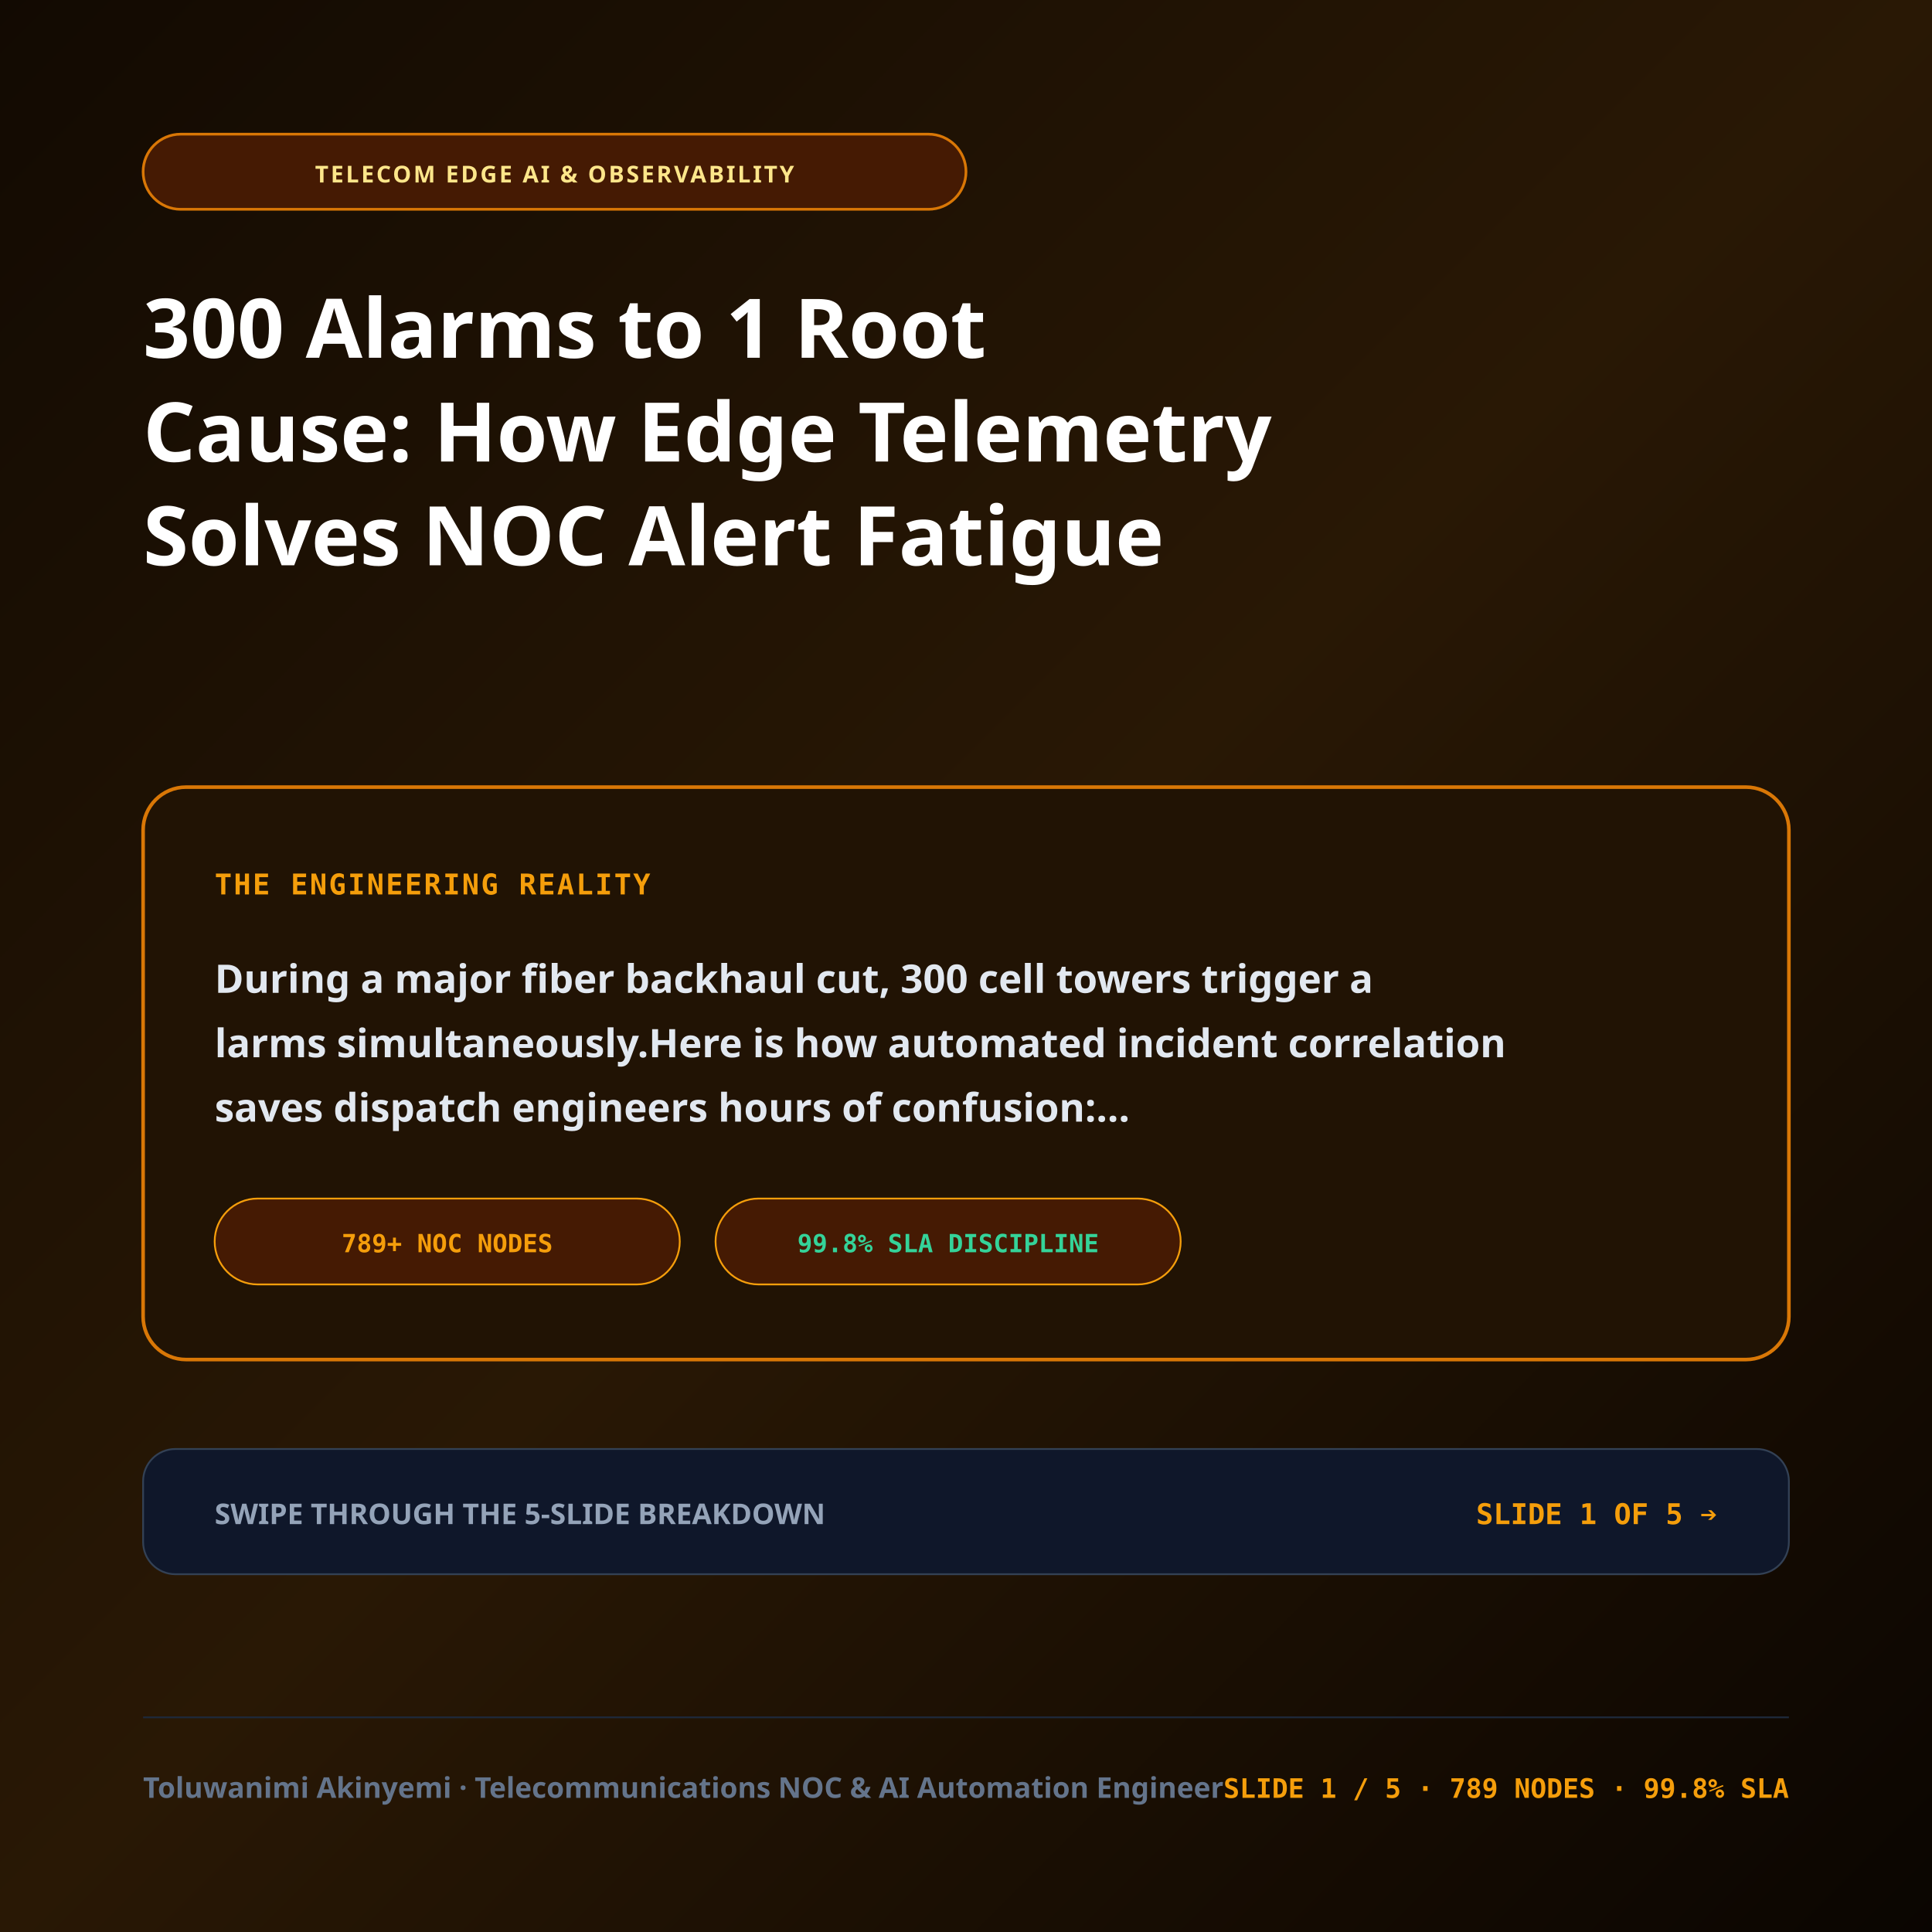
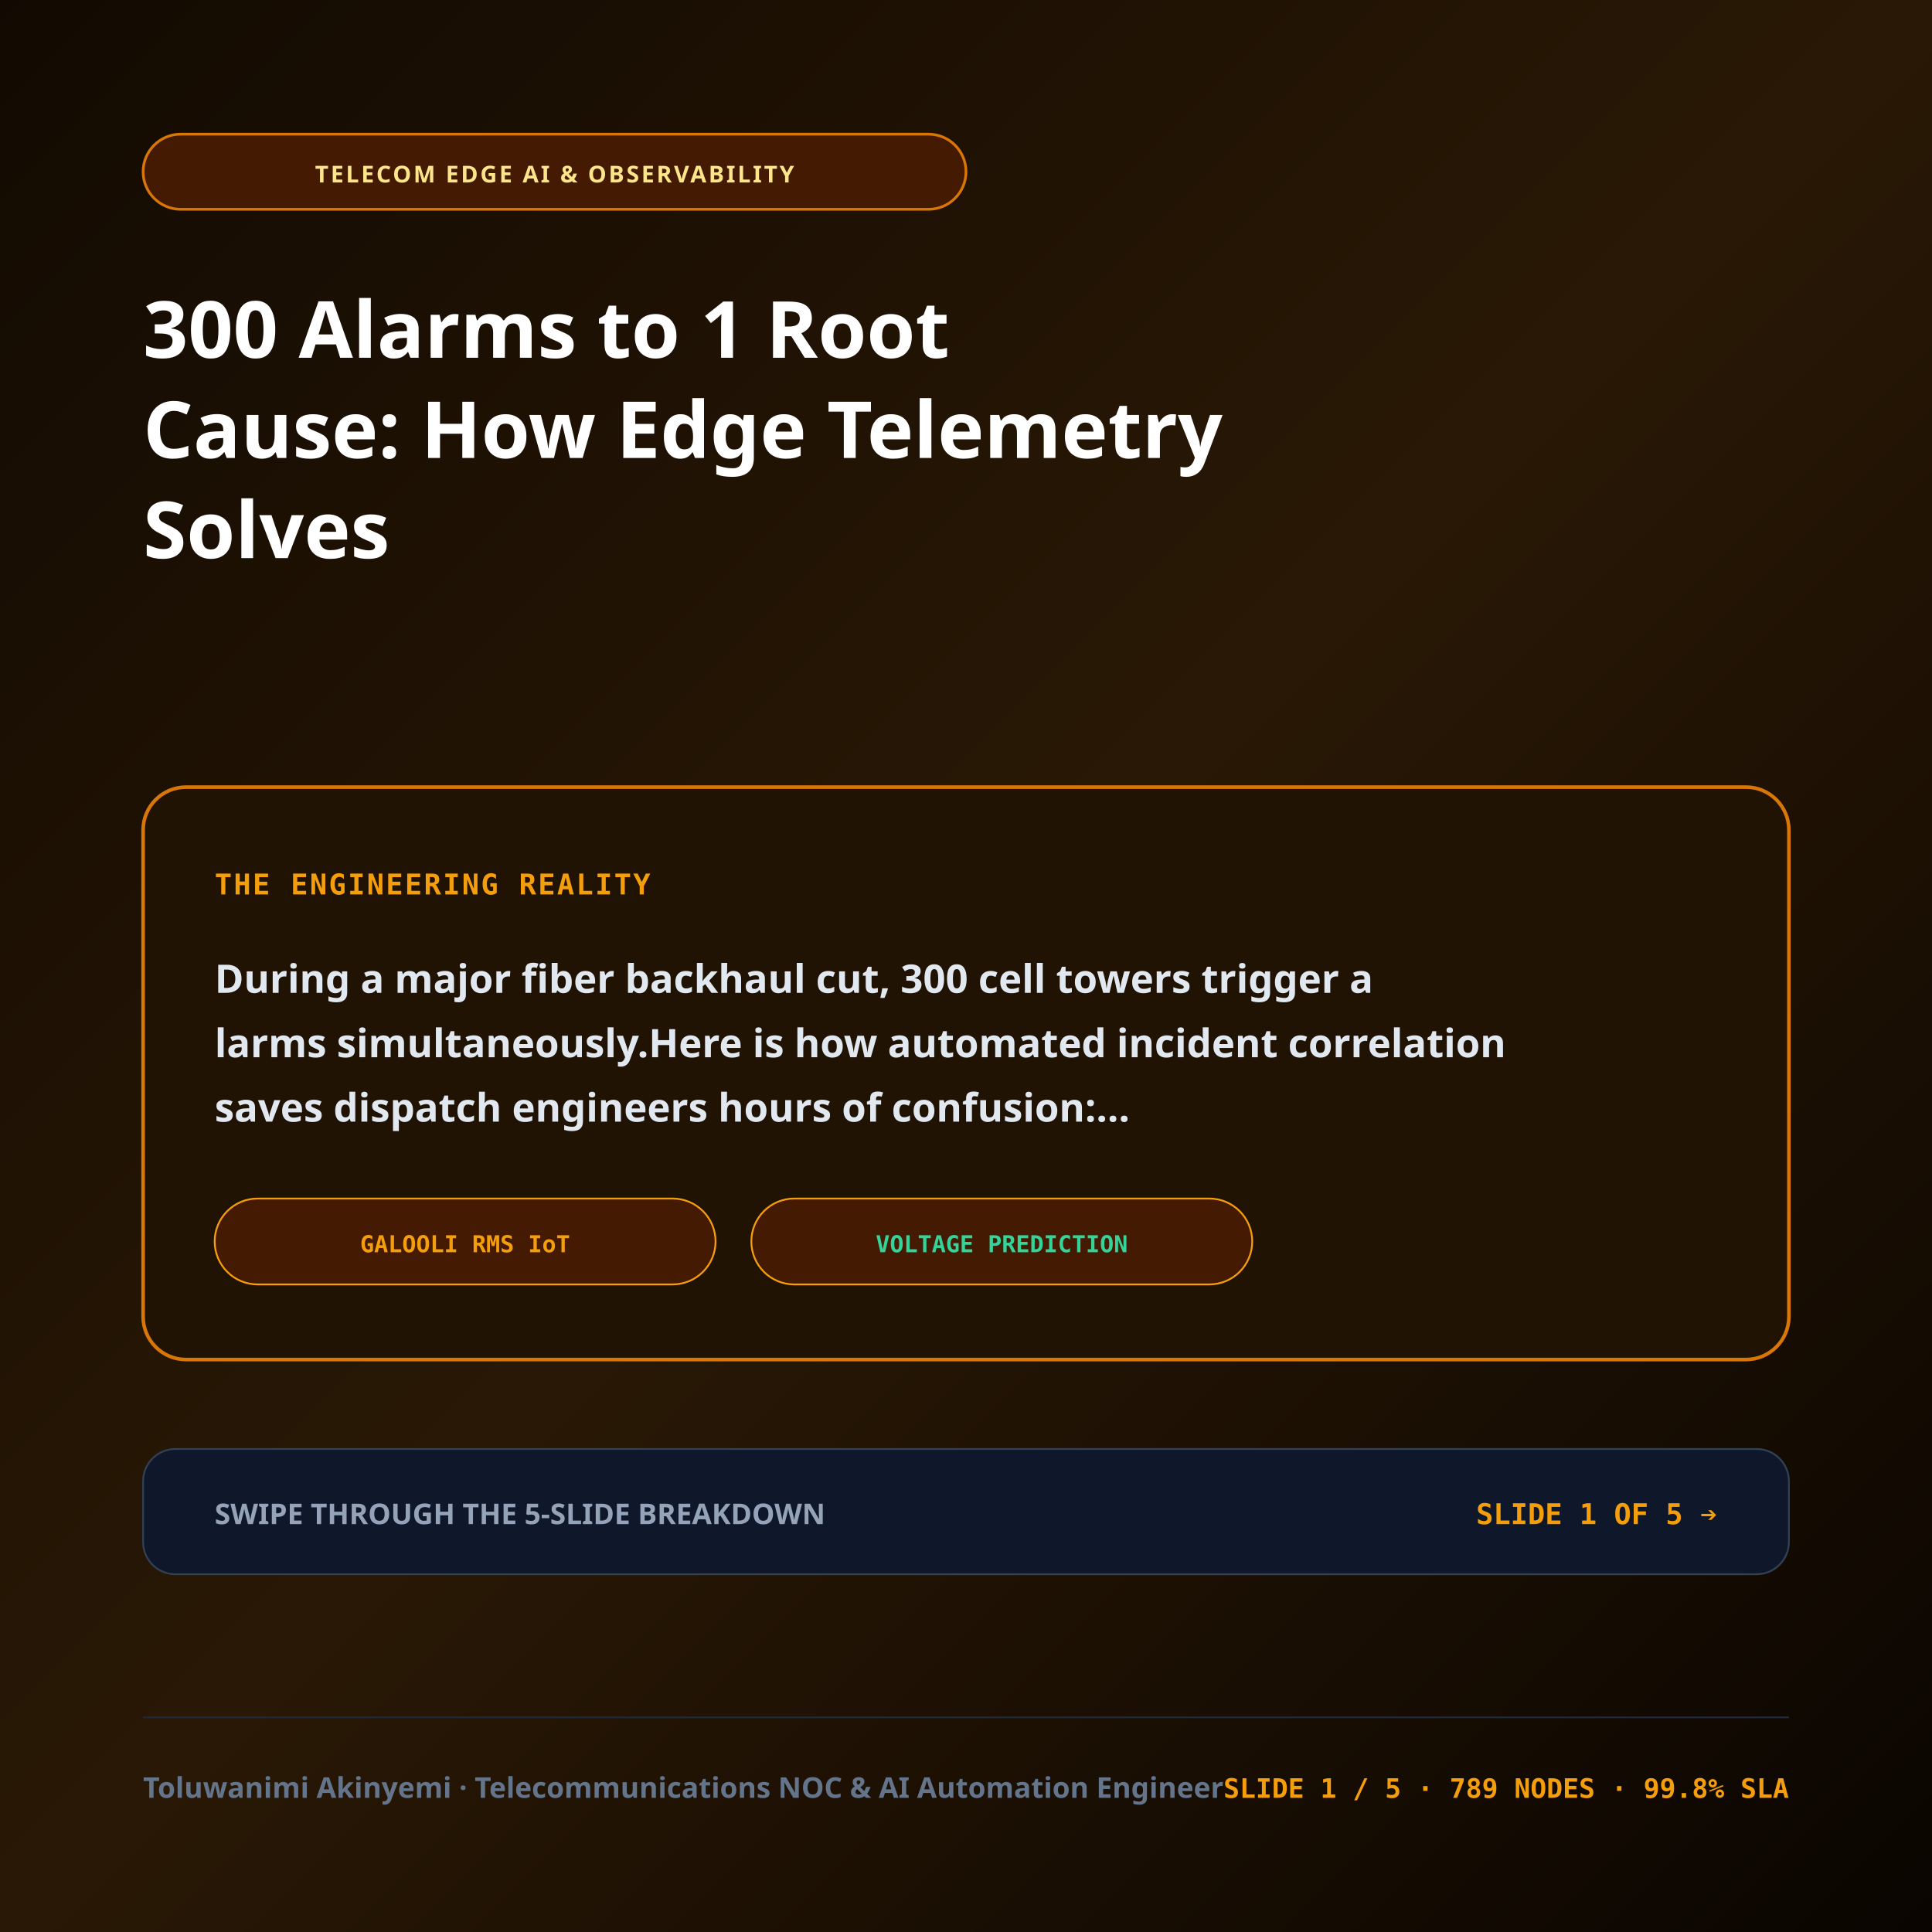
<svg xmlns="http://www.w3.org/2000/svg" viewBox="0 0 1080 1080" width="1080" height="1080">
  <defs>
    <linearGradient id="bg_post-2198a4ec_s1" x1="0%" y1="0%" x2="100%" y2="100%">
      <stop offset="0%" stop-color="#120A02" />
      <stop offset="50%" stop-color="#291805" />
      <stop offset="100%" stop-color="#0A0501" />
    </linearGradient>
  </defs>
  <rect width="1080" height="1080" fill="url(#bg_post-2198a4ec_s1)" />
  <rect x="80" y="75" width="460" height="42" rx="21" fill="#451A03" stroke="#D97706" stroke-width="1.5" />
  <text x="310" y="102" fill="#FDE68A" font-family="'Plus Jakarta Sans', system-ui, sans-serif" font-size="13" font-weight="800" letter-spacing="1.2" text-anchor="middle">TELECOM EDGE AI &amp; OBSERVABILITY</text>
-   <text x="80" y="200" fill="#FFFFFF" font-family="'Plus Jakarta Sans', system-ui, sans-serif" font-size="46" font-weight="800">
+   <text x="80" y="200" fill="#FFFFFF" font-family="'Plus Jakarta Sans', system-ui, sans-serif" font-size="44" font-weight="800">
    <tspan x="80" dy="0">300 Alarms to 1 Root</tspan>
-     <tspan x="80" dy="58">Cause: How Edge Telemetry</tspan>
-     <tspan x="80" dy="58">Solves NOC Alert Fatigue</tspan>
+     <tspan x="80" dy="56">Cause: How Edge Telemetry</tspan>
+     <tspan x="80" dy="56">Solves</tspan>
  </text>
  <rect x="80" y="440" width="920" height="320" rx="24" fill="#211304" stroke="#D97706" stroke-width="2" />
  <text x="120" y="500" fill="#F59E0B" font-family="'JetBrains Mono', monospace" font-size="16" font-weight="700" letter-spacing="1">THE ENGINEERING REALITY</text>
-   <text x="120" y="555" fill="#E2E8F0" font-family="'Plus Jakarta Sans', sans-serif" font-size="22" font-weight="600" width="840">
+   <text x="120" y="555" fill="#E2E8F0" font-family="'Plus Jakarta Sans', sans-serif" font-size="22" font-weight="600">
    <tspan x="120" dy="0">During a major fiber backhaul cut, 300 cell towers trigger a</tspan>
    <tspan x="120" dy="36">larms simultaneously.
Here is how automated incident correlation </tspan>
    <tspan x="120" dy="36">saves dispatch engineers hours of confusion:...</tspan>
  </text>
  <g transform="translate(120, 670)">
-     <rect x="0" y="0" width="260" height="48" rx="24" fill="#451A03" stroke="#F59E0B" />
-     <text x="130" y="30" fill="#F59E0B" font-family="'JetBrains Mono', monospace" font-size="14" font-weight="800" text-anchor="middle">789+ NOC NODES</text>
-     <rect x="280" y="0" width="260" height="48" rx="24" fill="#451A03" stroke="#F59E0B" />
-     <text x="410" y="30" fill="#34D399" font-family="'JetBrains Mono', monospace" font-size="14" font-weight="800" text-anchor="middle">99.8% SLA DISCIPLINE</text>
+     <rect x="0" y="0" width="280" height="48" rx="24" fill="#451A03" stroke="#F59E0B" />
+     <text x="140" y="30" fill="#F59E0B" font-family="'JetBrains Mono', monospace" font-size="13" font-weight="800" text-anchor="middle">GALOOLI RMS IoT</text>
+     <rect x="300" y="0" width="280" height="48" rx="24" fill="#451A03" stroke="#F59E0B" />
+     <text x="440" y="30" fill="#34D399" font-family="'JetBrains Mono', monospace" font-size="13" font-weight="800" text-anchor="middle">VOLTAGE PREDICTION</text>
  </g>
  <g transform="translate(80, 810)">
    <rect x="0" y="0" width="920" height="70" rx="18" fill="#0F172A" stroke="#334155" />
    <text x="40" y="42" fill="#94A3B8" font-family="'Plus Jakarta Sans', sans-serif" font-size="16" font-weight="600">SWIPE THROUGH THE 5-SLIDE BREAKDOWN</text>
    <text x="880" y="42" fill="#F59E0B" font-family="'JetBrains Mono', monospace" font-size="16" font-weight="800" text-anchor="end">SLIDE 1 OF 5 ➔</text>
  </g>
  <line x1="80" y1="960" x2="1000" y2="960" stroke="#1E293B" stroke-width="1" />
  <text x="80" y="1005" fill="#64748B" font-family="'Plus Jakarta Sans', sans-serif" font-size="16" font-weight="600">
    Toluwanimi Akinyemi · Telecommunications NOC &amp; AI Automation Engineer
  </text>
  <text x="1000" y="1005" fill="#F59E0B" font-family="'JetBrains Mono', monospace" font-size="15" font-weight="700" text-anchor="end">
    SLIDE 1 / 5 · 789 NODES · 99.8% SLA
  </text>
</svg>
